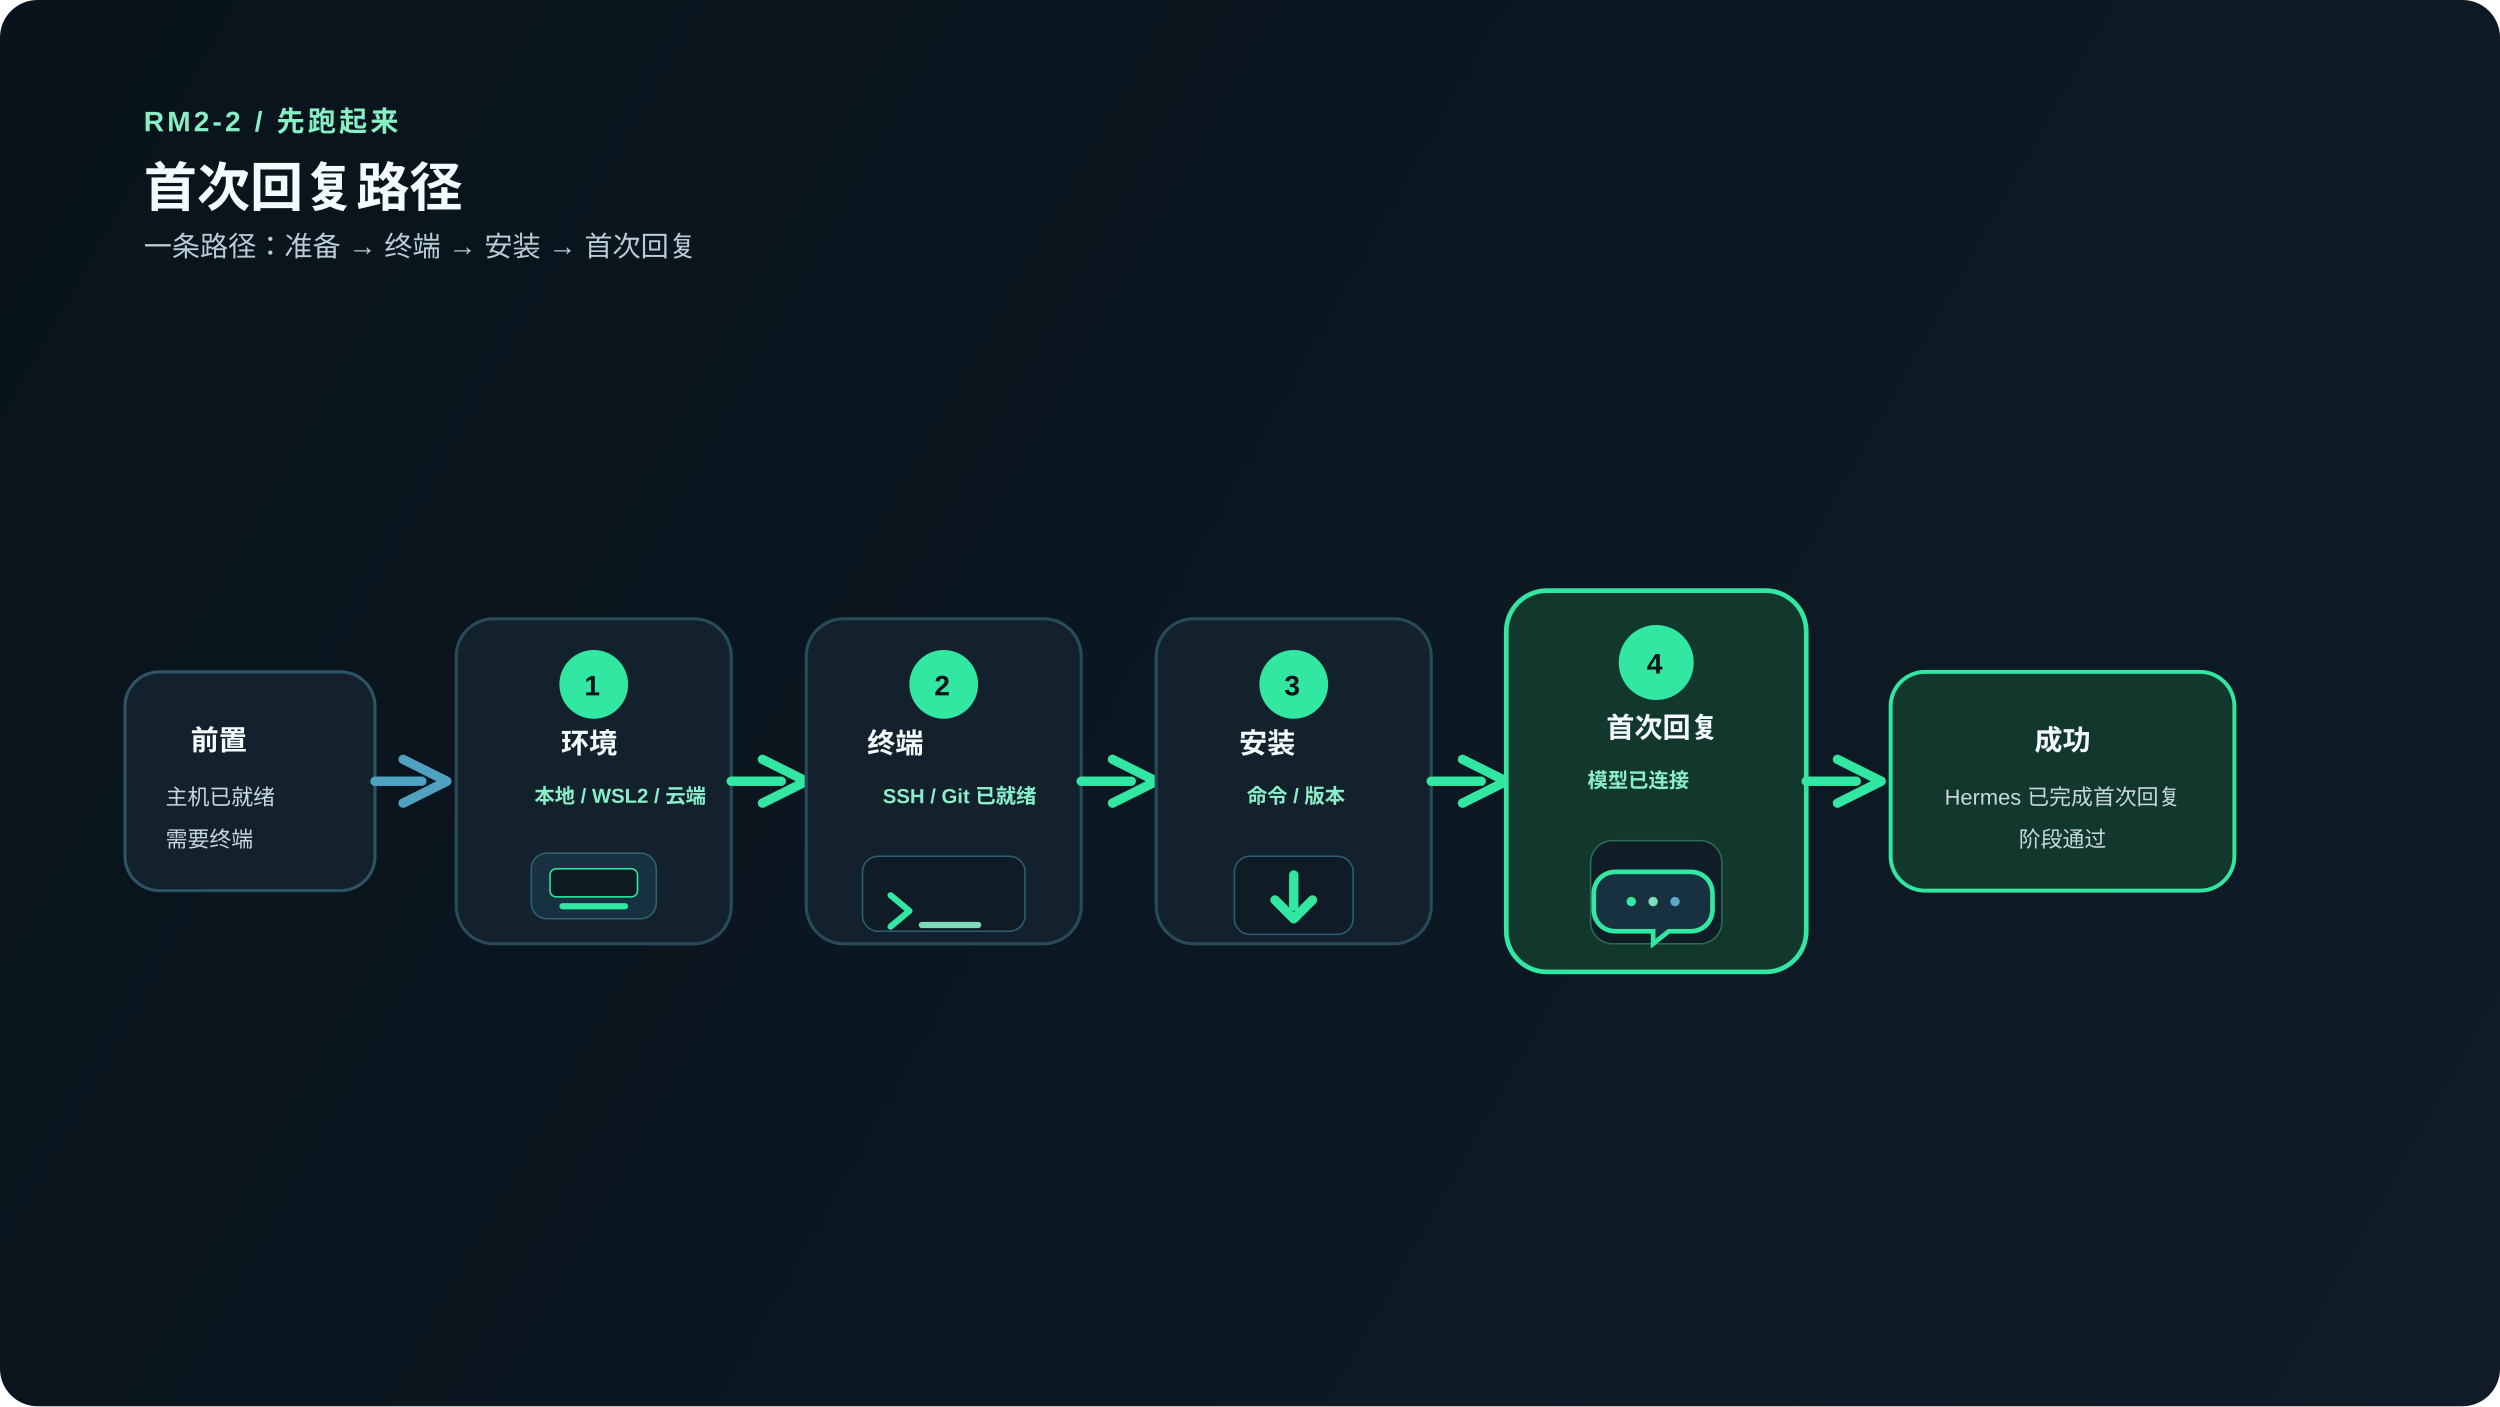
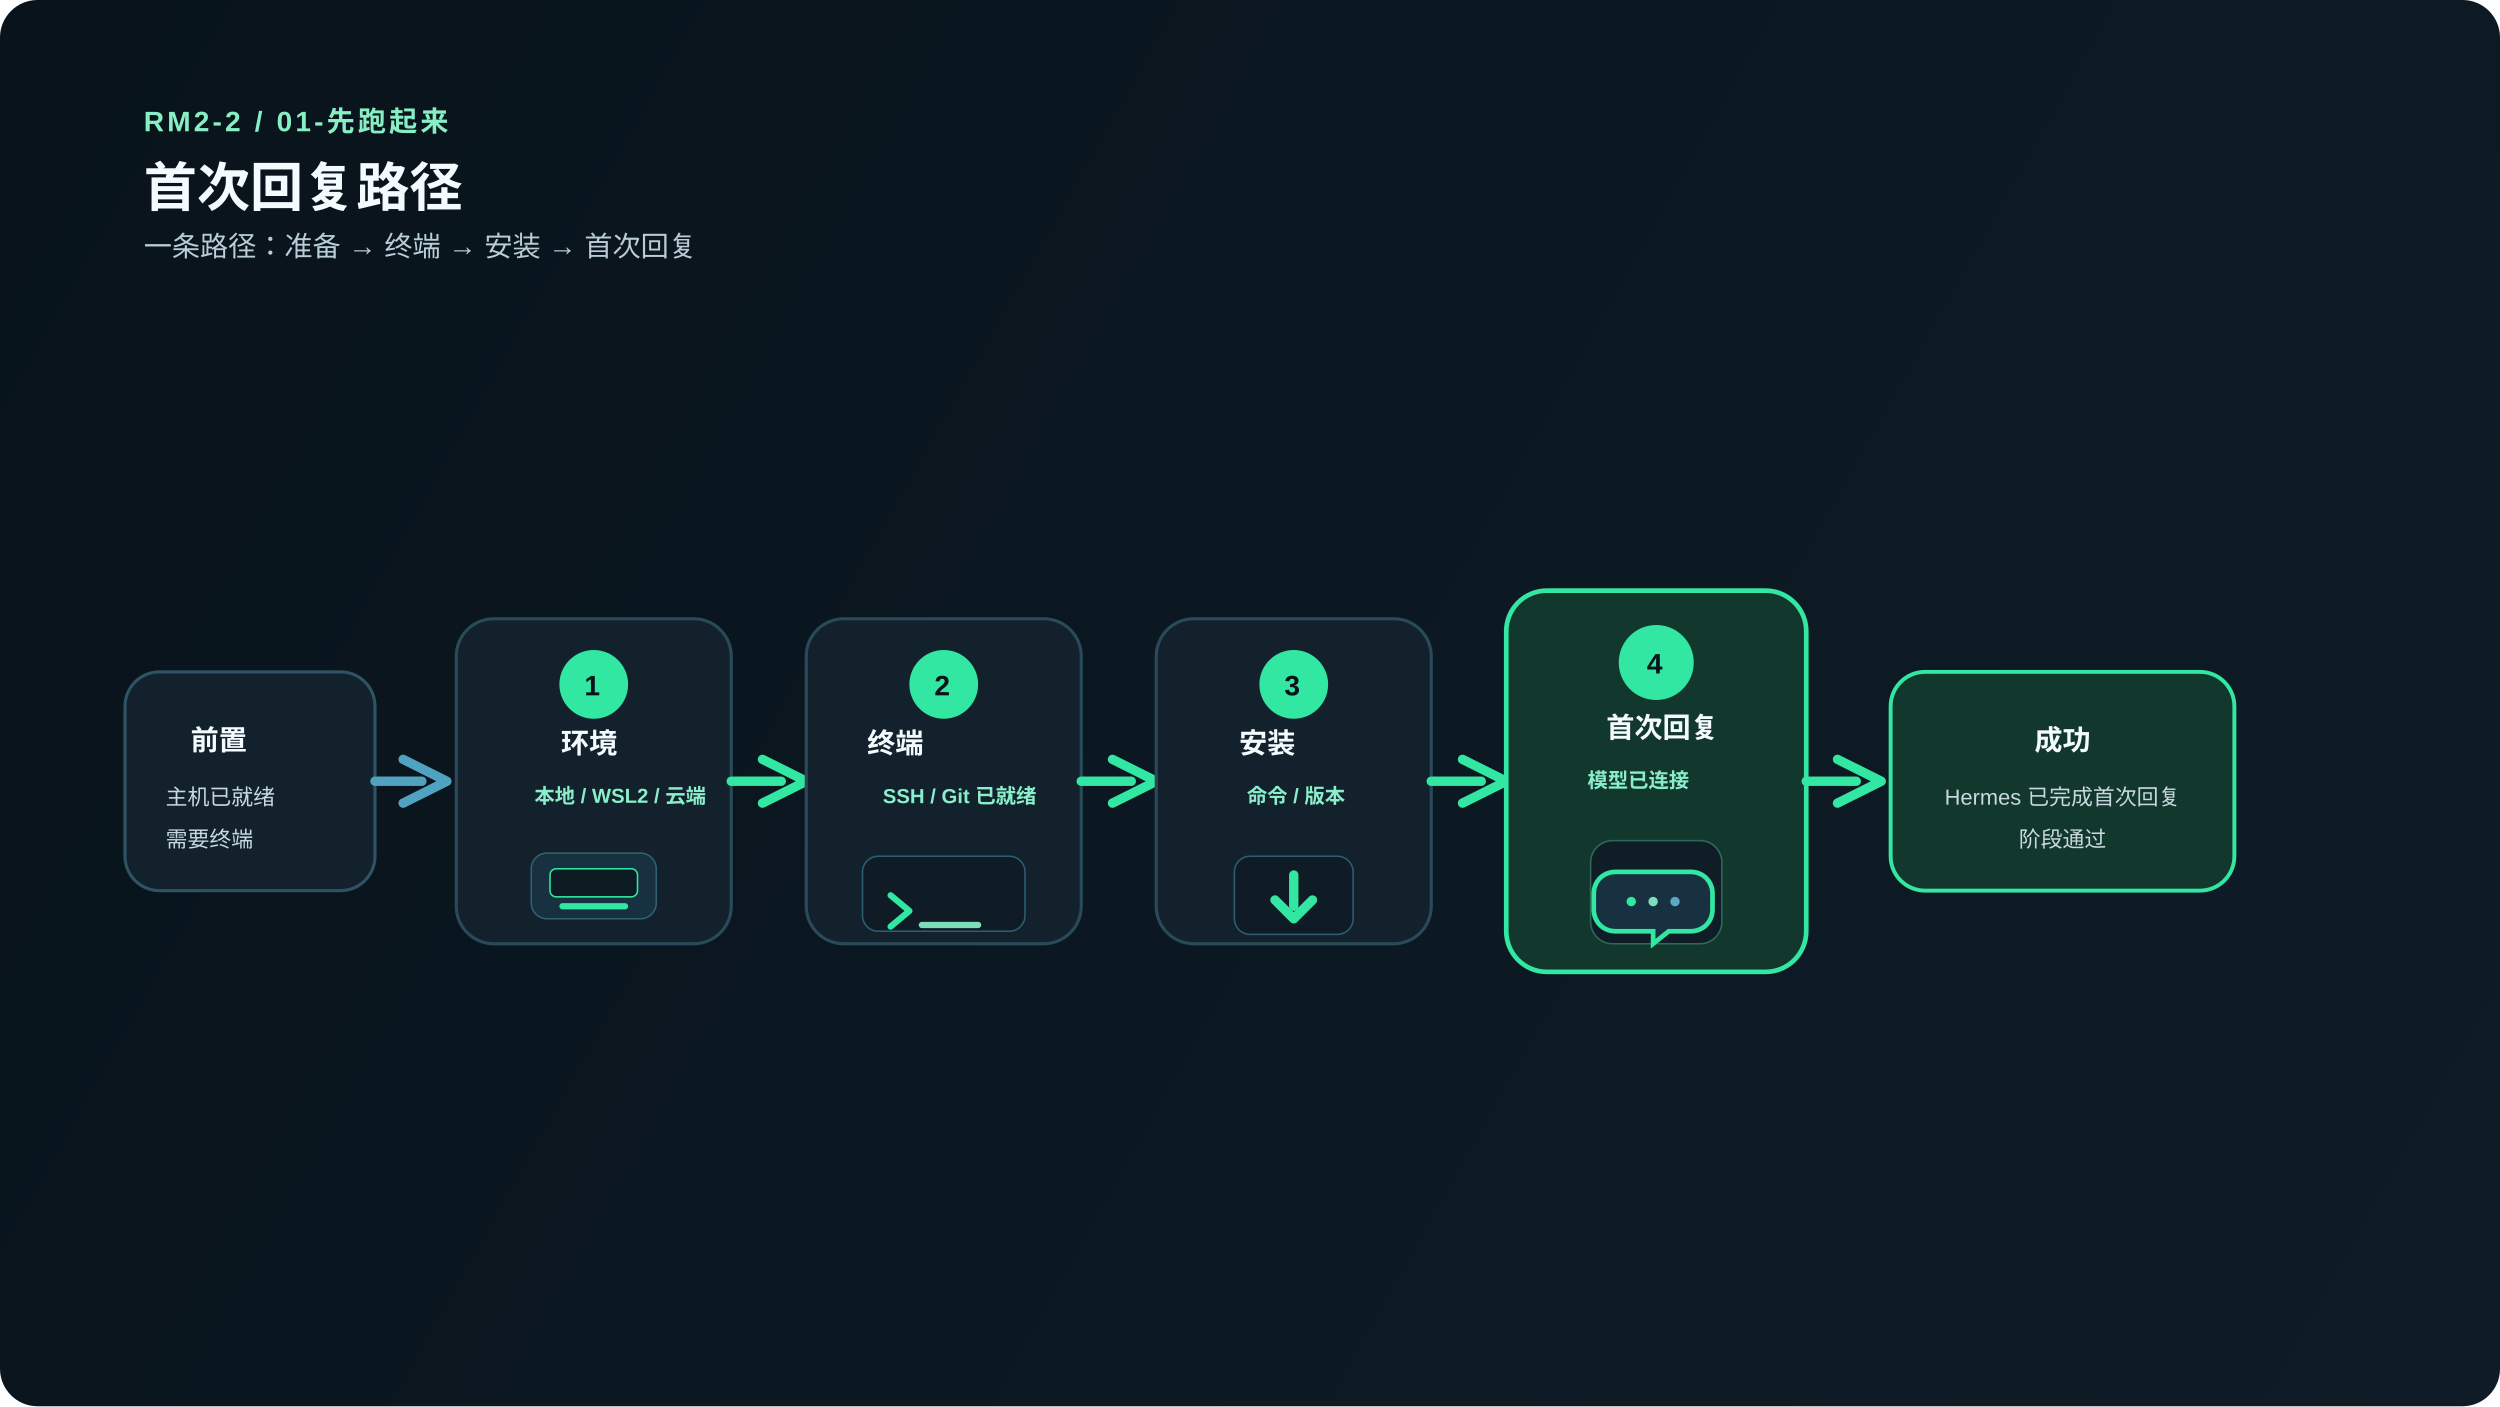
<svg xmlns="http://www.w3.org/2000/svg" width="1600" height="900" viewBox="0 0 1600 900" fill="none">
  <defs>
    <linearGradient id="bg4" x1="0" y1="0" x2="1600" y2="900" gradientUnits="userSpaceOnUse">
      <stop offset="0" stop-color="#08131B" />
      <stop offset="1" stop-color="#0F1C27" />
    </linearGradient>
    <linearGradient id="green4" x1="0" y1="0" x2="1" y2="1">
      <stop offset="0" stop-color="#36E6A6" />
      <stop offset="1" stop-color="#18C57F" />
    </linearGradient>
    <style>
      .eyebrow { font: 700 18px 'WenQuanYi Zen Hei', Arial, sans-serif; fill:#88EFC5; letter-spacing:2px; }
      .title { font: 700 34px 'WenQuanYi Zen Hei', Arial, sans-serif; fill:#F4FBFF; }
      .sub { font: 400 18px 'WenQuanYi Zen Hei', Arial, sans-serif; fill:#B9CDD6; }
      .state { font: 700 18px 'WenQuanYi Zen Hei', Arial, sans-serif; fill:#F4FBFF; }
      .stateMini { font: 400 14px 'WenQuanYi Zen Hei', Arial, sans-serif; fill:#C8D8DF; }
      .num { font: 700 18px 'WenQuanYi Zen Hei', Arial, sans-serif; fill:#08131B; }
      .step { font: 700 18px 'WenQuanYi Zen Hei', Arial, sans-serif; fill:#F4FBFF; }
      .mini { font: 600 13px 'WenQuanYi Zen Hei', Arial, sans-serif; fill:#8AEECA; }
    </style>
  </defs>
  <rect width="1600" height="900" rx="24" fill="url(#bg4)" />
-   <text x="92" y="84" class="eyebrow">RM2-2 / 先跑起来</text>
+   <text x="92" y="84" class="eyebrow">RM2-2 / 01-先跑起来</text>
  <text x="92" y="132" class="title">首次回复路径</text>
  <text x="92" y="164" class="sub">一条路径：准备 → 终端 → 安装 → 首次回复</text>
  <line x1="210" y1="500" x2="1390" y2="500" stroke="url(#green4)" stroke-width="8" stroke-linecap="round" />
  <g>
    <rect x="80" y="430" width="160" height="140" rx="22" fill="#12212B" stroke="#2E5364" stroke-width="2" />
    <text x="122" y="480" class="state">前置</text>
    <text x="106" y="515" class="stateMini">主机已就绪</text>
    <text x="106" y="542" class="stateMini">需要终端</text>
  </g>
  <path d="M240 500L270 500" stroke="#4FA3C1" stroke-width="6" stroke-linecap="round" />
  <path d="M258 486L286 500L258 514" stroke="#4FA3C1" stroke-width="6" stroke-linecap="round" stroke-linejoin="round" />
  <g>
    <rect x="292" y="396" width="176" height="208" rx="24" fill="#12212B" stroke="#294A59" stroke-width="2" />
    <circle cx="380" cy="438" r="22" fill="#32E7A2" />
    <text x="374" y="445" class="num">1</text>
    <text x="359" y="482" class="step">环境</text>
    <text x="342" y="514" class="mini">本地 / WSL2 / 云端</text>
    <rect x="340" y="546" width="80" height="42" rx="10" fill="#173140" stroke="#2F6170" />
    <rect x="352" y="556" width="56" height="18" rx="4" fill="#0C1A22" stroke="#32E7A2" />
    <line x1="360" y1="580" x2="400" y2="580" stroke="#32E7A2" stroke-width="4" stroke-linecap="round" />
  </g>
  <path d="M468 500L500 500" stroke="#32E7A2" stroke-width="6" stroke-linecap="round" />
  <path d="M488 486L516 500L488 514" stroke="#32E7A2" stroke-width="6" stroke-linecap="round" stroke-linejoin="round" />
  <g>
    <rect x="516" y="396" width="176" height="208" rx="24" fill="#12212B" stroke="#294A59" stroke-width="2" />
    <circle cx="604" cy="438" r="22" fill="#32E7A2" />
    <text x="598" y="445" class="num">2</text>
    <text x="555" y="482" class="step">终端</text>
    <text x="565" y="514" class="mini">SSH / Git 已就绪</text>
    <rect x="552" y="548" width="104" height="48" rx="10" fill="#0F1C26" stroke="#2D5D73" />
    <path d="M570 573L582 583L570 593" stroke="#32E7A2" stroke-width="4" stroke-linecap="round" stroke-linejoin="round" />
    <line x1="590" y1="592" x2="626" y2="592" stroke="#7EDDB8" stroke-width="4" stroke-linecap="round" />
  </g>
  <path d="M692 500L724 500" stroke="#32E7A2" stroke-width="6" stroke-linecap="round" />
  <path d="M712 486L740 500L712 514" stroke="#32E7A2" stroke-width="6" stroke-linecap="round" stroke-linejoin="round" />
  <g>
    <rect x="740" y="396" width="176" height="208" rx="24" fill="#12212B" stroke="#294A59" stroke-width="2" />
    <circle cx="828" cy="438" r="22" fill="#32E7A2" />
    <text x="822" y="445" class="num">3</text>
    <text x="793" y="482" class="step">安装</text>
    <text x="798" y="514" class="mini">命令 / 版本</text>
    <rect x="790" y="548" width="76" height="50" rx="10" fill="#0F1C26" stroke="#2D5D73" />
    <path d="M828 560V580" stroke="#32E7A2" stroke-width="6" stroke-linecap="round" />
    <path d="M816 576L828 588L840 576" stroke="#32E7A2" stroke-width="6" stroke-linecap="round" stroke-linejoin="round" />
  </g>
  <path d="M916 500L948 500" stroke="#32E7A2" stroke-width="6" stroke-linecap="round" />
  <path d="M936 486L964 500L936 514" stroke="#32E7A2" stroke-width="6" stroke-linecap="round" stroke-linejoin="round" />
  <g>
    <rect x="964" y="378" width="192" height="244" rx="26" fill="#12382E" stroke="#32E7A2" stroke-width="3" />
    <circle cx="1060" cy="424" r="24" fill="#32E7A2" />
    <text x="1054" y="431" class="num">4</text>
    <text x="1028" y="472" class="step">首次回复</text>
    <text x="1016" y="504" class="mini">模型已连接</text>
    <rect x="1018" y="538" width="84" height="66" rx="14" fill="#0F1D27" stroke="#2E6A59" />
    <path d="M1034 558H1082C1090 558 1096 564 1096 572V582C1096 590 1090 596 1082 596H1068L1058 604V596H1034C1026 596 1020 590 1020 582V572C1020 564 1026 558 1034 558Z" fill="#173140" stroke="#32E7A2" stroke-width="3" />
    <circle cx="1044" cy="577" r="3" fill="#32E7A2" />
    <circle cx="1058" cy="577" r="3" fill="#7EDDB8" />
    <circle cx="1072" cy="577" r="3" fill="#5BA9C7" />
  </g>
  <path d="M1156 500L1188 500" stroke="#32E7A2" stroke-width="6" stroke-linecap="round" />
  <path d="M1176 486L1204 500L1176 514" stroke="#32E7A2" stroke-width="6" stroke-linecap="round" stroke-linejoin="round" />
  <g>
    <rect x="1210" y="430" width="220" height="140" rx="22" fill="#12382E" stroke="#32E7A2" stroke-width="2.5" />
    <text x="1320" y="480" text-anchor="middle" class="state">成功</text>
    <text x="1320" y="515" text-anchor="middle" class="stateMini">Hermes 已完成首次回复</text>
    <text x="1320" y="542" text-anchor="middle" class="stateMini">阶段通过</text>
  </g>
</svg>
